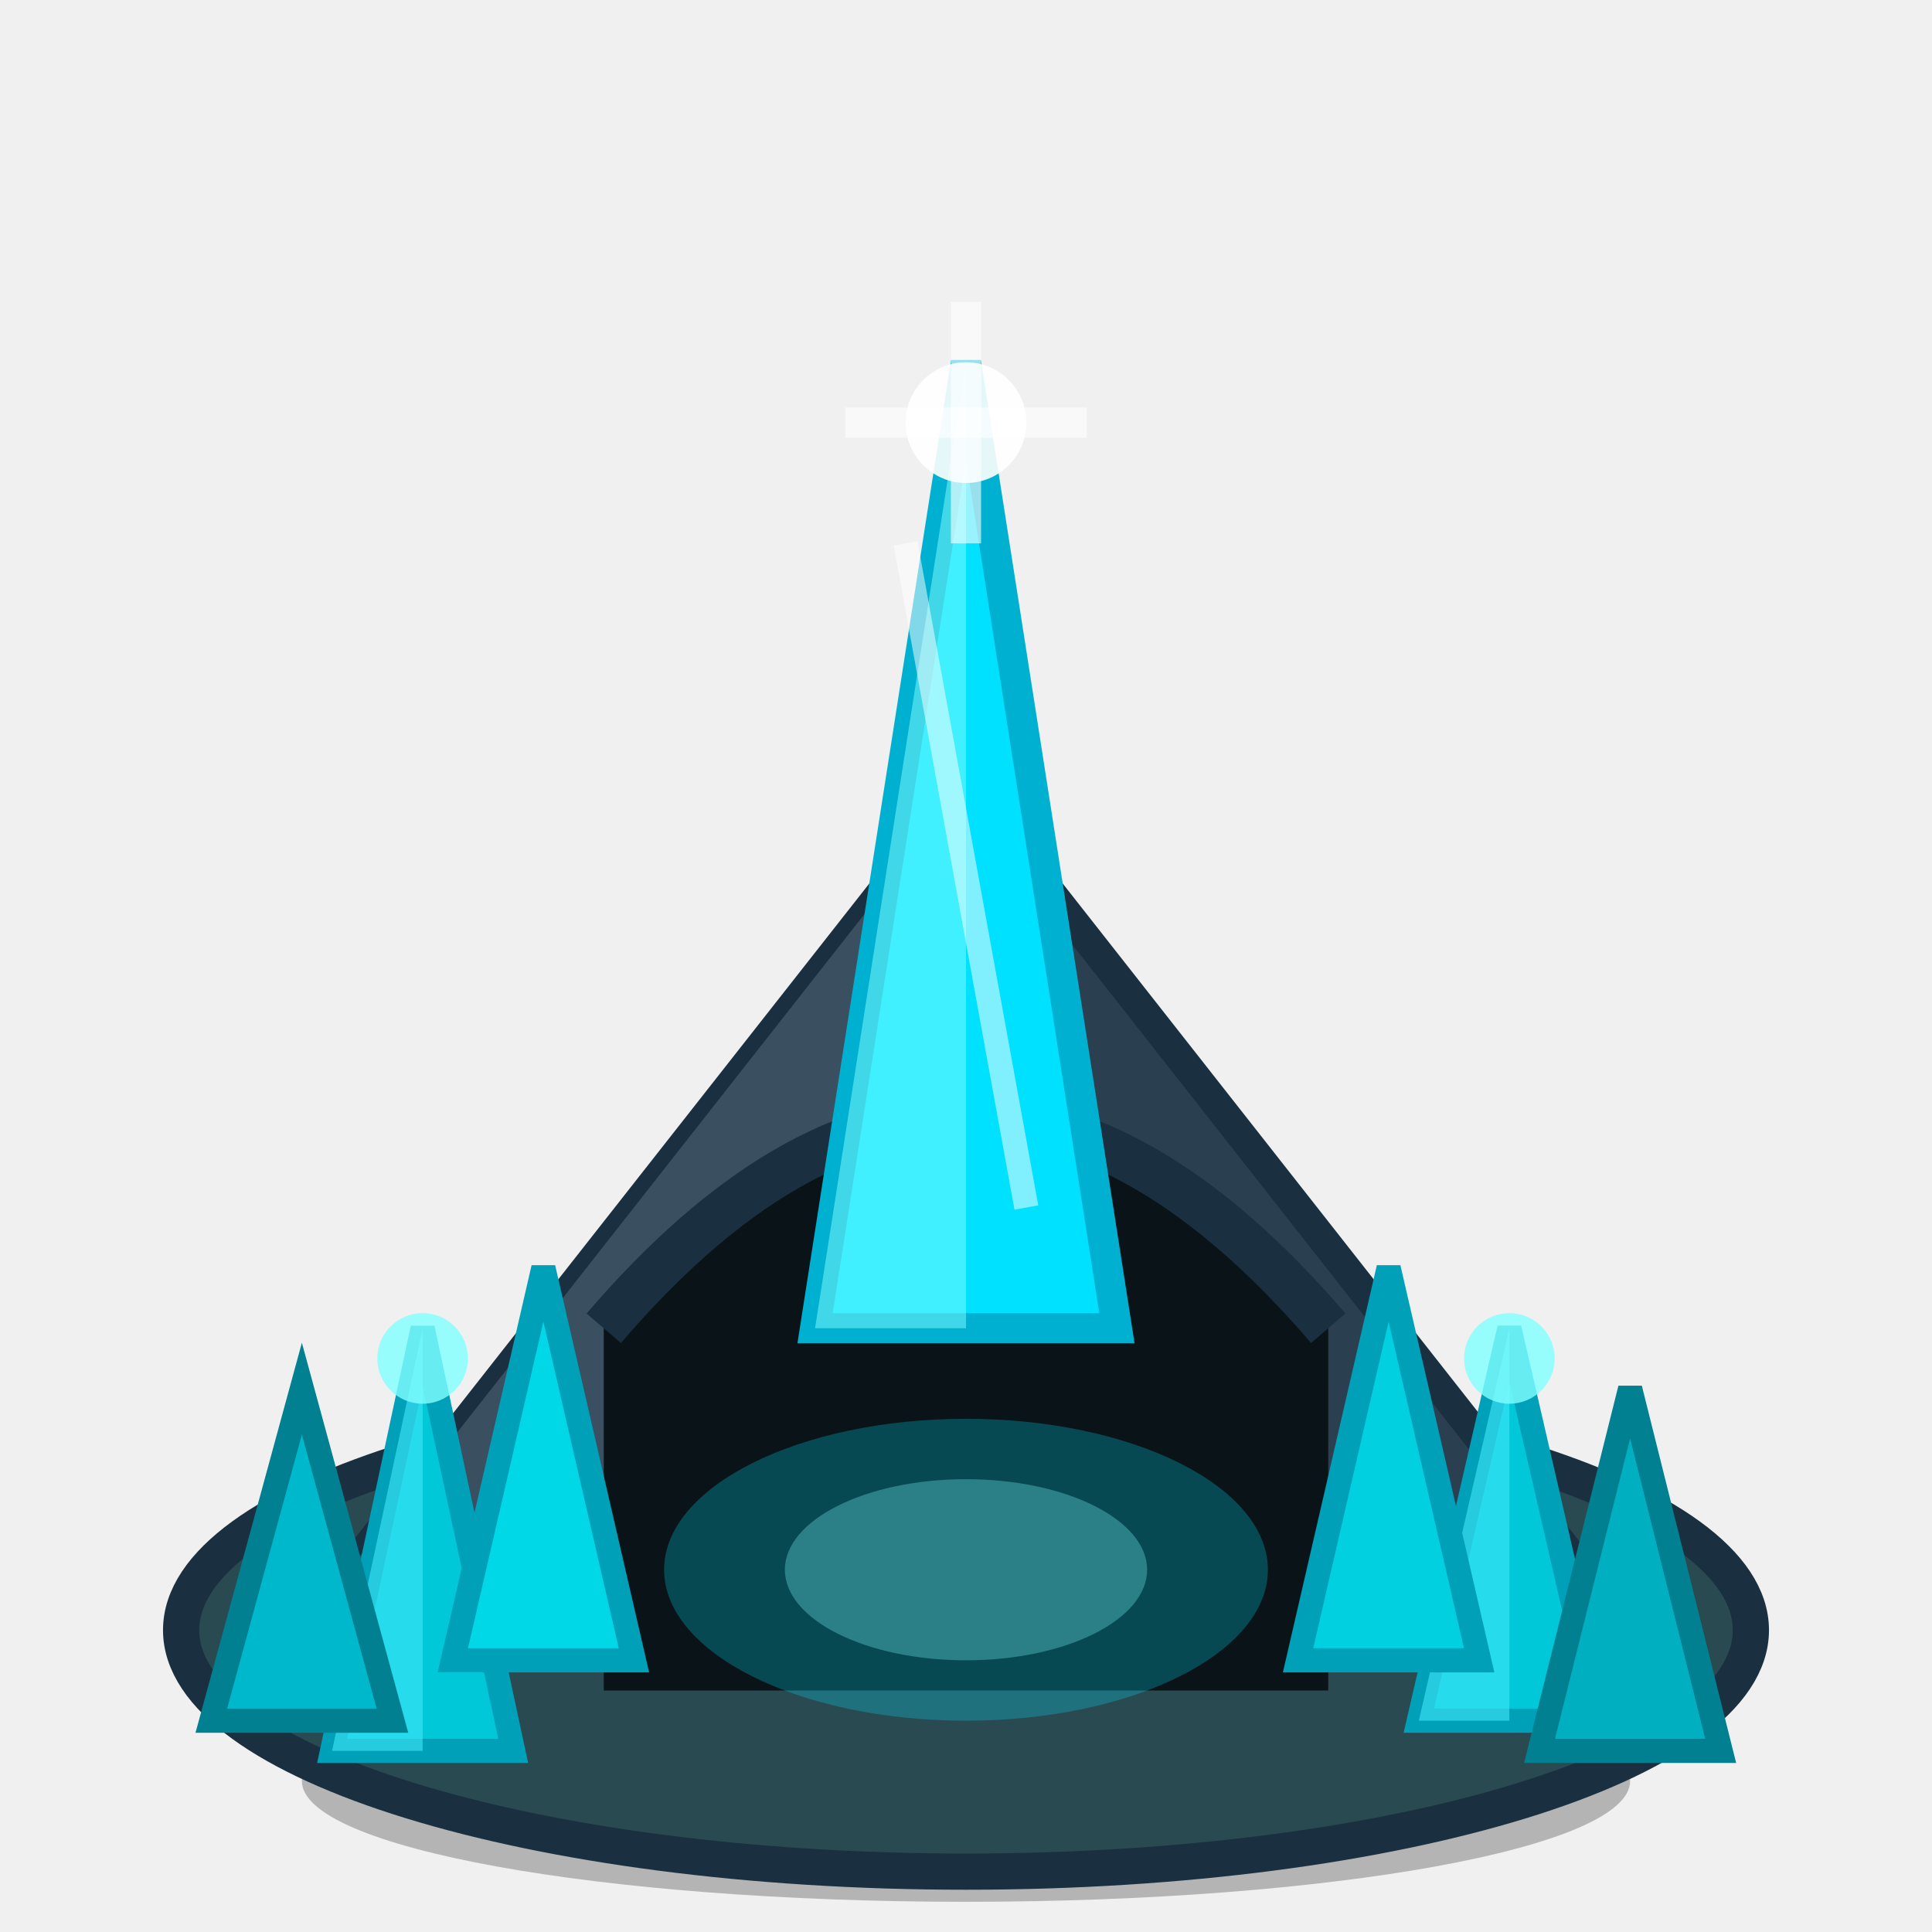
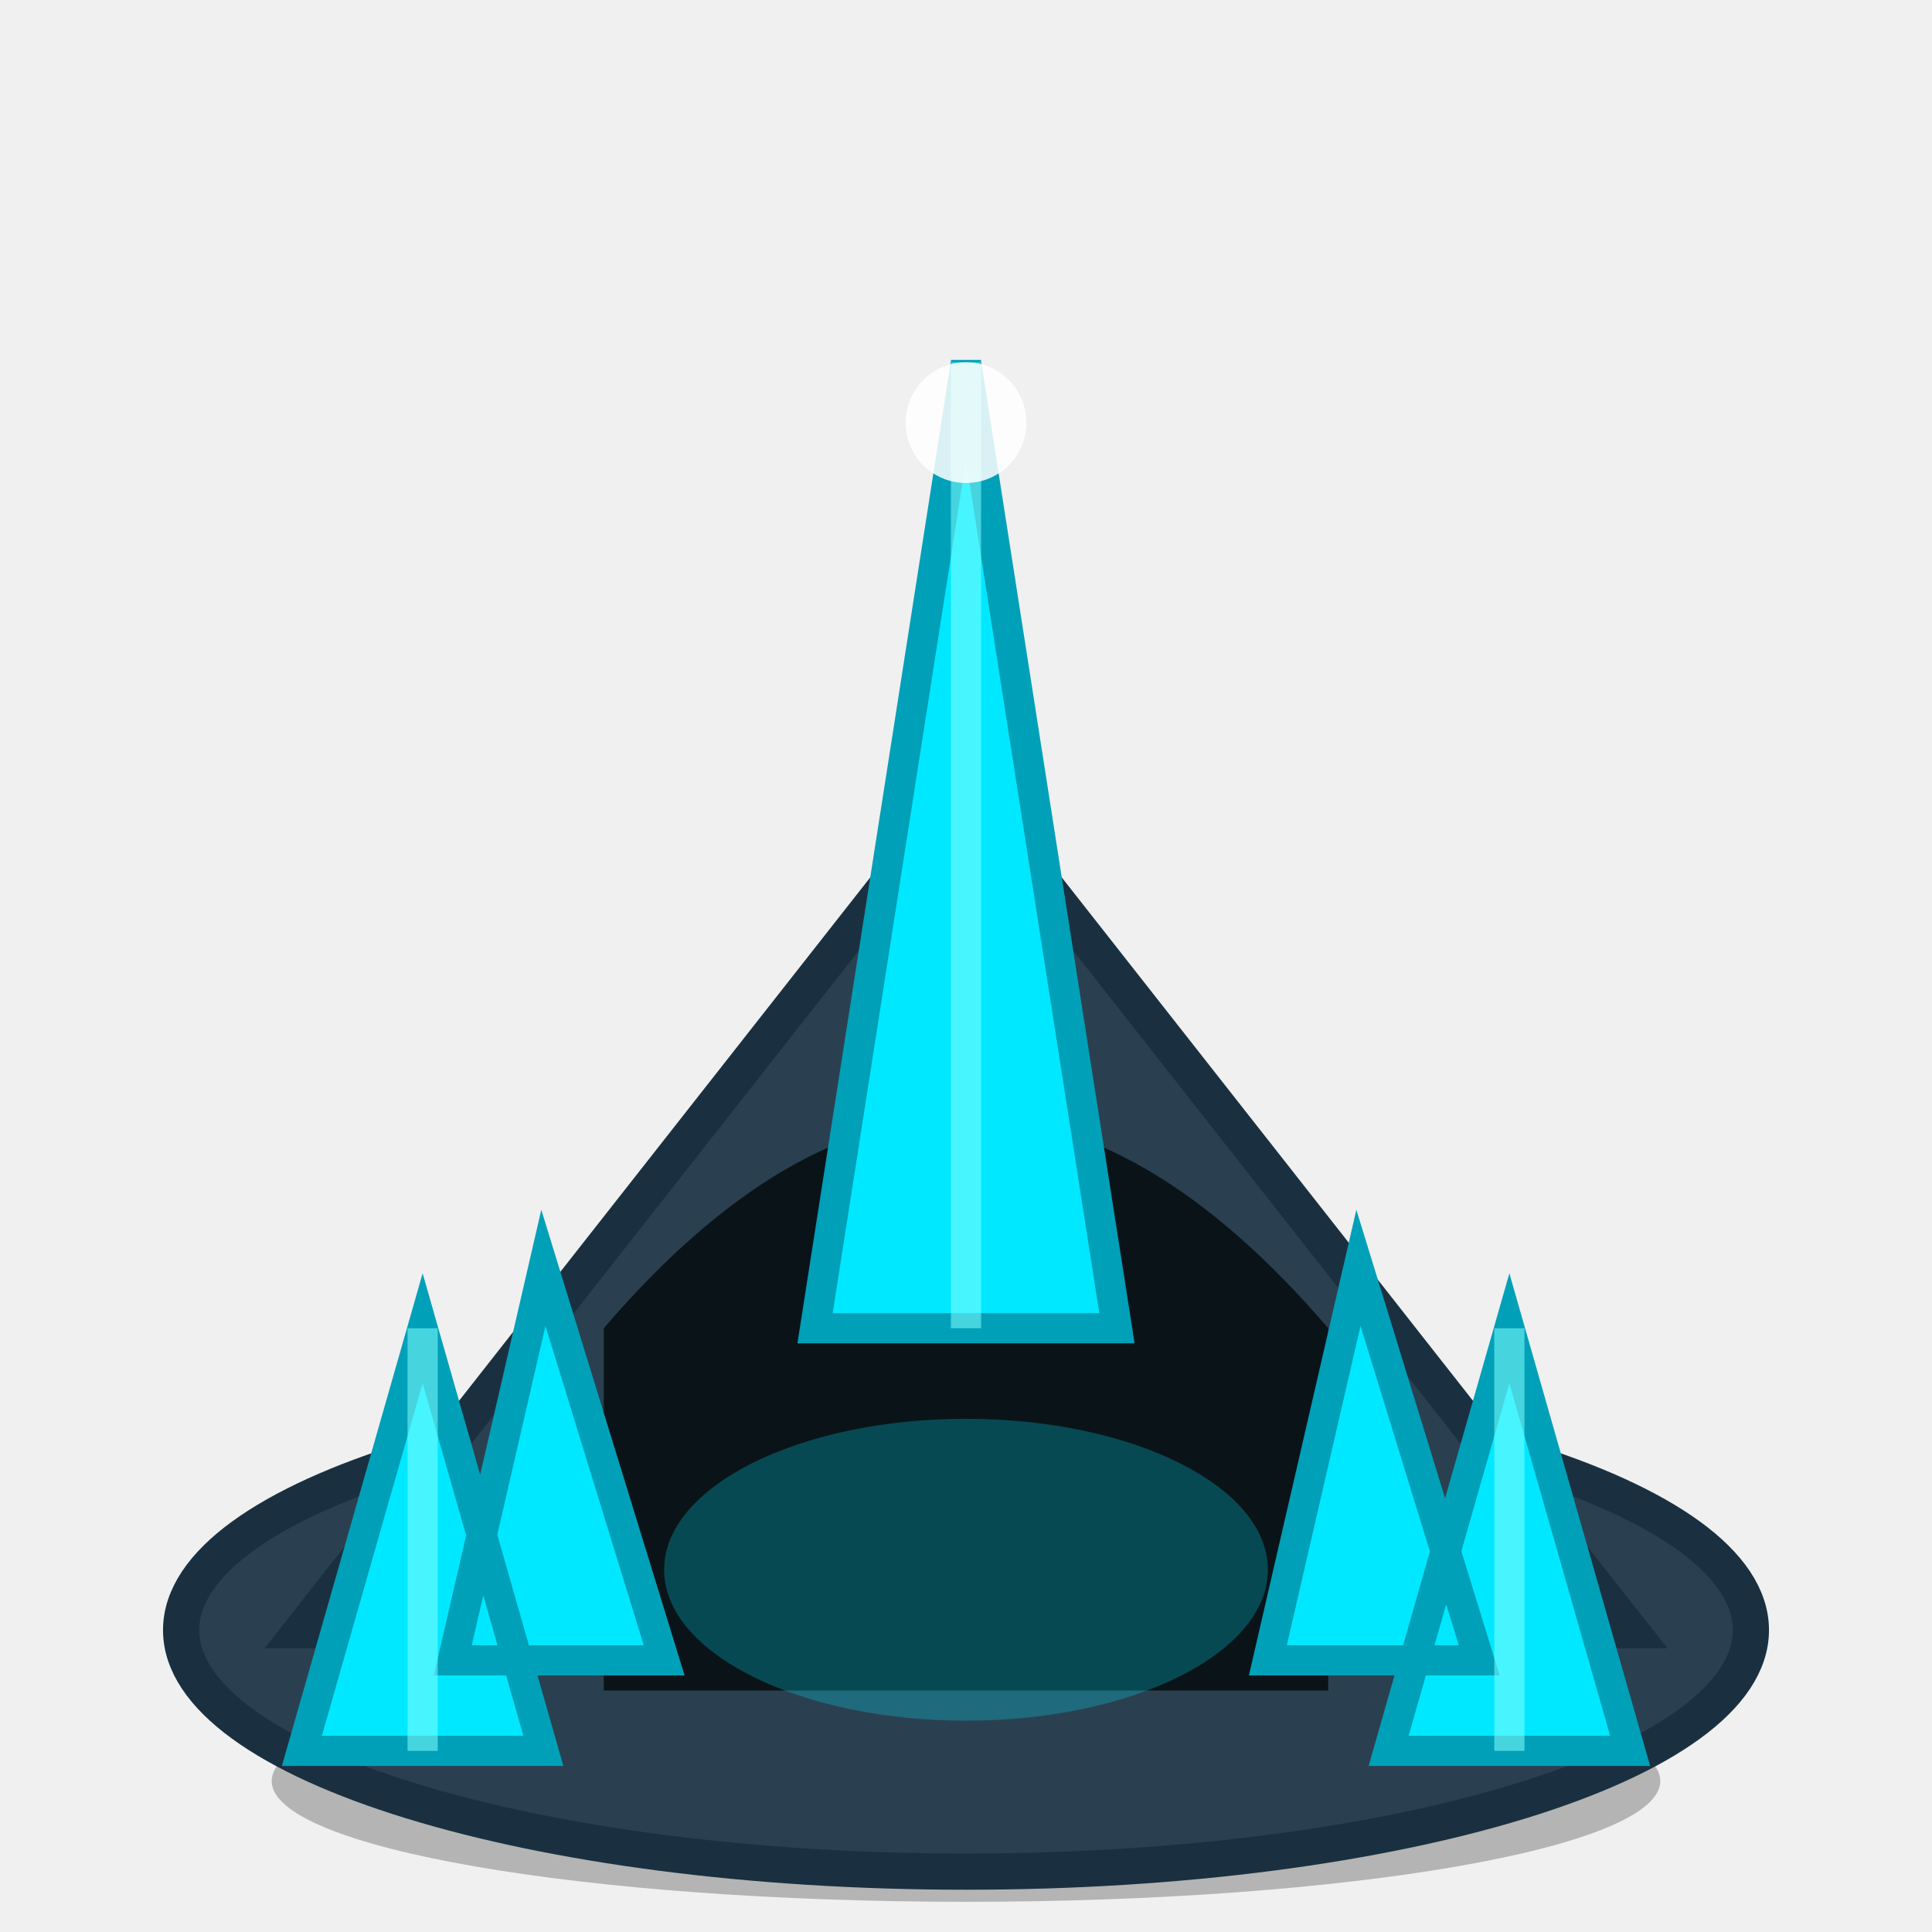
- <svg xmlns="http://www.w3.org/2000/svg" width="64" height="64" viewBox="0 0 64 64">
-   <ellipse cx="32" cy="59" rx="22" ry="4" fill="#000000" opacity="0.25" />
-   <ellipse cx="32" cy="54" rx="26" ry="8" fill="#2a4a52" stroke="#1a3040" stroke-width="1.2" />
-   <polygon points="10,54 32,26 54,54" fill="#2a4050" stroke="#1a3040" stroke-width="1" />
-   <polygon points="10,54 32,26 22,54" fill="#3a5060" stroke="none" />
-   <path d="M20,56 L20,44 Q32,30 44,44 L44,56 Z" fill="#0a1418" />
-   <path d="M20,44 Q32,30 44,44" fill="none" stroke="#1a3040" stroke-width="1.5" />
-   <ellipse cx="32" cy="52" rx="10" ry="5" fill="#00e8ff" opacity="0.25" />
-   <ellipse cx="32" cy="52" rx="6" ry="3" fill="#80ffff" opacity="0.3" />
-   <polygon points="14,44 11,58 17,58" fill="#00c8d8" stroke="#00a0b8" stroke-width="0.8" />
-   <polygon points="14,44 11,58 14,58" fill="#40e8f8" opacity="0.6" />
-   <polygon points="10,46 7,57 13,57" fill="#00b8cc" stroke="#008090" stroke-width="0.8" />
-   <polygon points="18,42 15,55 21,55" fill="#00d8e8" stroke="#00a0b8" stroke-width="0.8" />
-   <polygon points="32,12 27,44 37,44" fill="#00e0ff" stroke="#00b0d0" stroke-width="1" />
-   <polygon points="32,12 27,44 32,44" fill="#80ffff" opacity="0.5" />
-   <line x1="30" y1="18" x2="34" y2="40" stroke="#ffffff" stroke-width="0.8" opacity="0.5" />
-   <polygon points="50,44 47,57 53,57" fill="#00c8d8" stroke="#00a0b8" stroke-width="0.8" />
-   <polygon points="50,44 47,57 50,57" fill="#40e8f8" opacity="0.6" />
-   <polygon points="54,46 51,58 57,58" fill="#00b0c0" stroke="#008090" stroke-width="0.8" />
-   <polygon points="46,42 43,55 49,55" fill="#00d0e0" stroke="#00a0b8" stroke-width="0.8" />
-   <circle cx="32" cy="14" r="2" fill="#ffffff" opacity="0.9" />
-   <line x1="32" y1="10" x2="32" y2="18" stroke="#ffffff" stroke-width="1" opacity="0.6" />
-   <line x1="28" y1="14" x2="36" y2="14" stroke="#ffffff" stroke-width="1" opacity="0.6" />
-   <circle cx="14" cy="45" r="1.5" fill="#80ffff" opacity="0.8" />
-   <circle cx="50" cy="45" r="1.5" fill="#80ffff" opacity="0.8" />
+ <svg xmlns="http://www.w3.org/2000/svg" width="64" height="64" viewBox="0 0 64 64" role="img" aria-labelledby="crystal-cavern-title crystal-cavern-desc">
+   <ellipse cx="32" cy="59" rx="23" ry="4" fill="#000" opacity=".25" />
+   <ellipse cx="32" cy="54" rx="26" ry="8" fill="#2a4050" stroke="#1a3040" stroke-width="1.2" />
+   <path d="M10 54 L32 26 L54 54 Z" fill="#2a4050" stroke="#1a3040" stroke-width="1.2" />
+   <path d="M20 56 V44 Q32 30 44 44 V56 Z" fill="#0a1418" />
+   <ellipse cx="32" cy="52" rx="10" ry="5" fill="#00e8ff" opacity=".25" />
+   <path d="M32 12 L27 44 H37 Z M14 44 L10 58 H18 Z M50 44 L46 58 H54 Z M45 42 L42 55 H49 Z M18 42 L15 55 H22 Z" fill="#00e8ff" stroke="#00a0b8" stroke-width="1" />
+   <path d="M32 12 V44 M14 44 V58 M50 44 V58" stroke="#80ffff" stroke-width="1" opacity=".55" />
+   <circle cx="32" cy="14" r="2" fill="#fff" opacity=".85" />
</svg>
